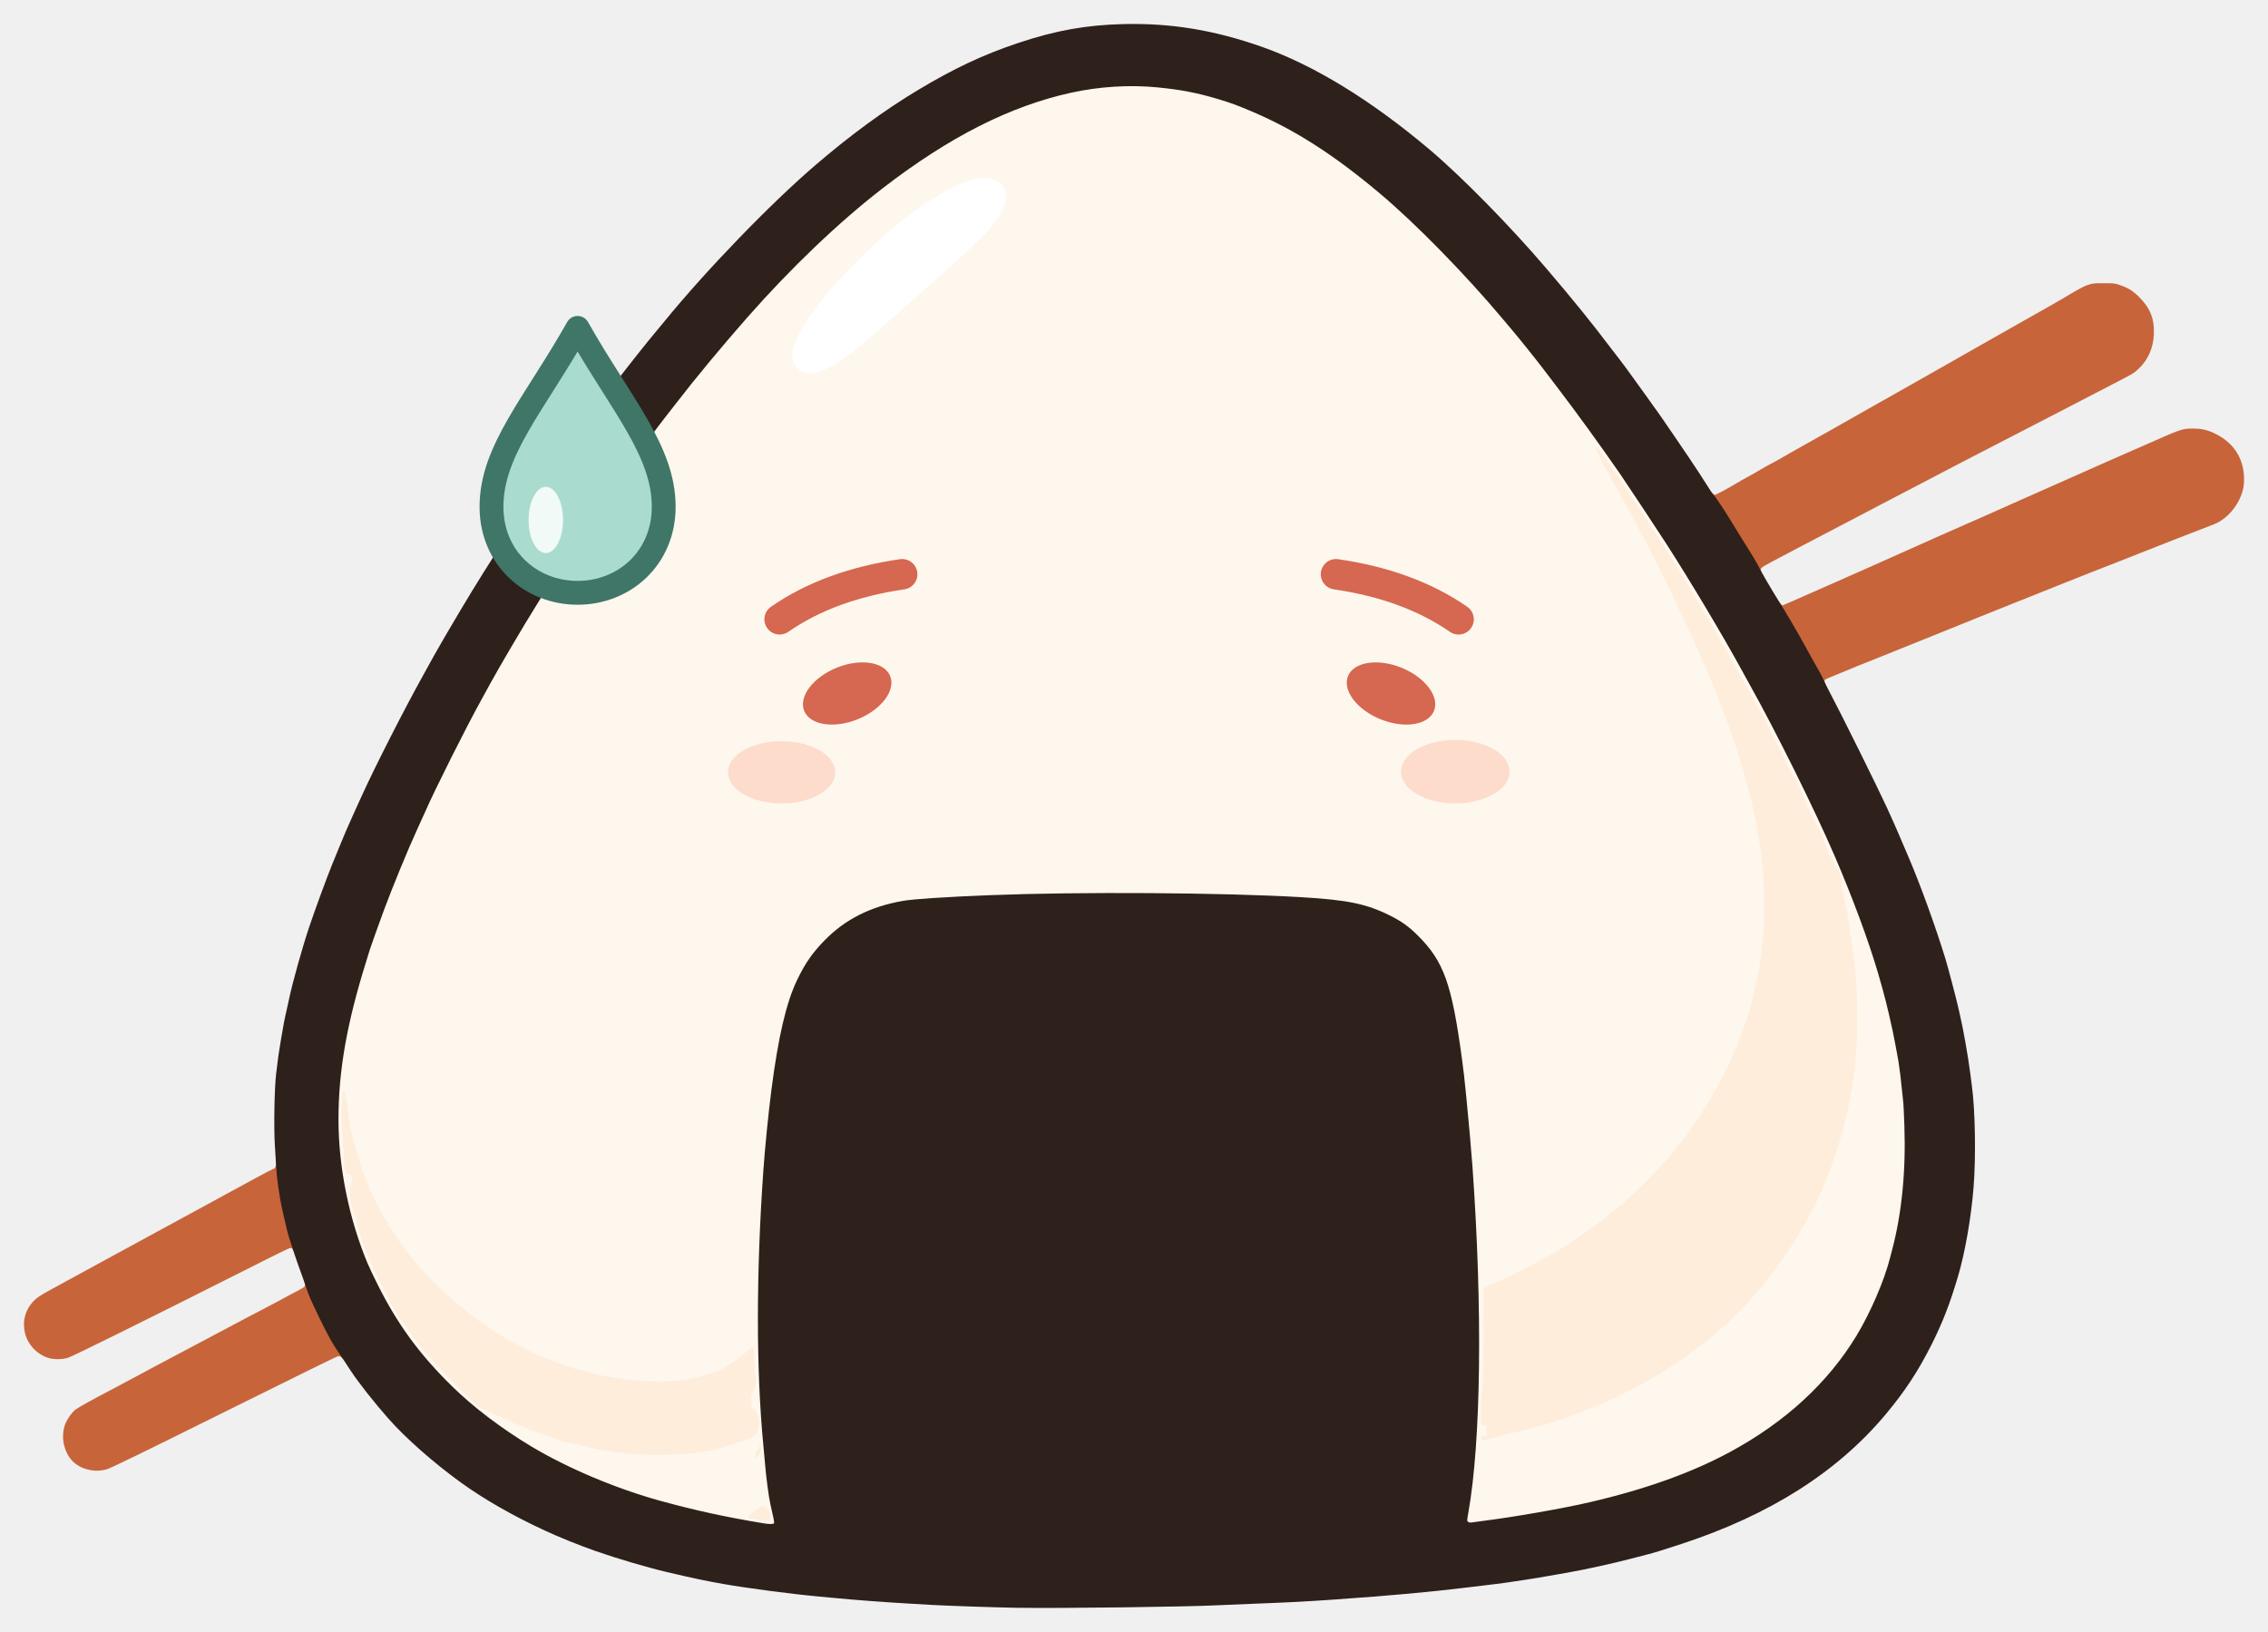
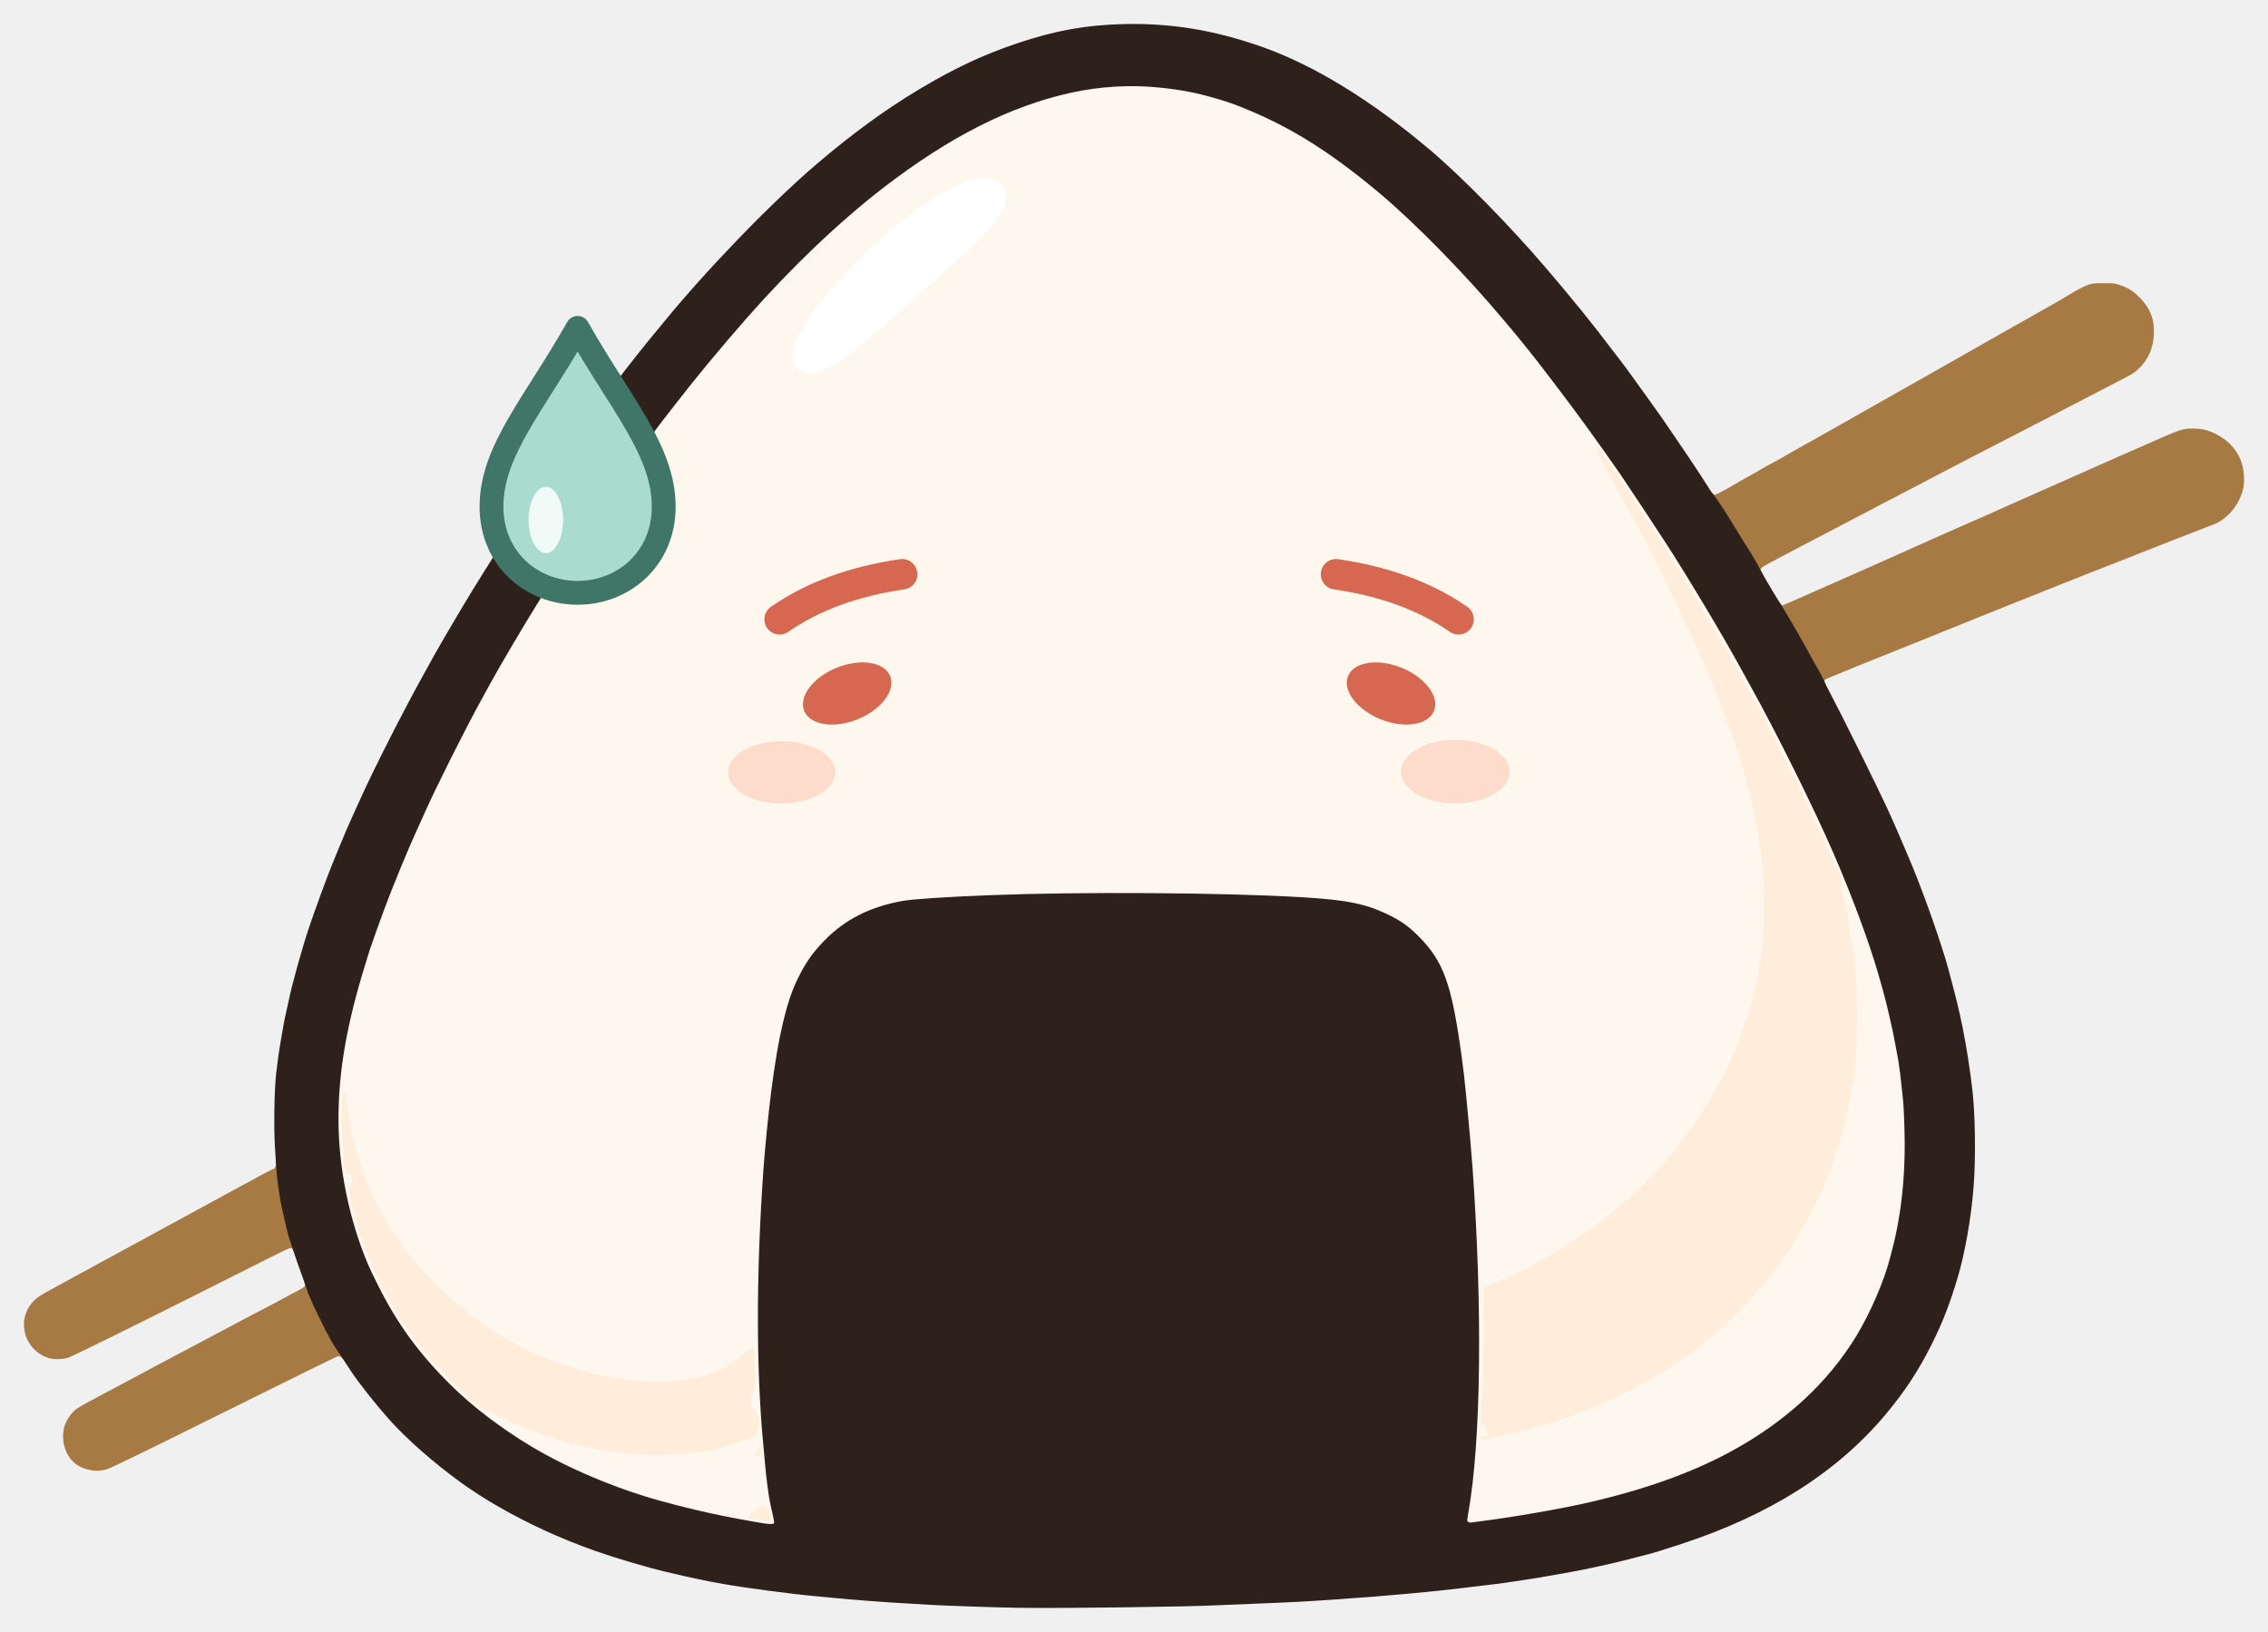
<svg xmlns="http://www.w3.org/2000/svg" viewBox="168 665 3424 2463" role="img" aria-label="Ben, sweating">
-   <path id="chopsticks" d="m 307.5,2884.987 c -22.695,-3.362 -36.662,-15.602 -42.516,-37.254 -2.709,-10.021 -2.336,-21.823 0.991,-31.382 2.848,-8.183 10.363,-18.906 16.488,-23.526 4.939,-3.725 24.267,-14.389 59.537,-32.847 10.175,-5.325 23,-12.158 28.5,-15.184 10.624,-5.845 42.326,-22.74 85,-45.297 14.3,-7.559 32.975,-17.459 41.5,-22 31.419,-16.736 51.019,-27.076 72,-37.984 11.825,-6.148 25.1,-13.22 29.5,-15.716 4.4,-2.496 12.594,-6.841 18.209,-9.655 5.615,-2.814 10.661,-5.962 11.213,-6.994 0.713,-1.332 0.541,-3.509 -0.594,-7.497 -1.292,-4.541 -1.357,-5.91 -0.341,-7.134 0.692,-0.833 1.696,-1.515 2.232,-1.515 1.426,0 14.56,12.906 16.752,16.462 1.03,1.671 3.204,6.638 4.831,11.039 3.469,9.386 24.22,52.923 31.441,65.966 2.751,4.969 7.196,12.389 9.879,16.488 5.787,8.845 6.133,11.812 1.8,15.457 -1.692,1.424 -3.55,2.589 -4.129,2.589 -0.579,0 -2.803,-1.581 -4.942,-3.514 -3.111,-2.811 -4.411,-3.384 -6.493,-2.861 -3.058,0.767 -52.642,25.081 -165.359,81.086 -129.645,64.415 -178.101,88.016 -184,89.62 -7.188,1.954 -15.282,2.578 -21.5,1.657 z m -66.702,-169.918 c -17.054,-5.453 -30.443,-19.543 -34.816,-36.64 -4.749,-18.569 0.092,-36.447 13.518,-49.919 4.856,-4.873 9.718,-8.047 25.5,-16.651 10.725,-5.846 24,-13.089 29.5,-16.094 5.5,-3.005 15.4,-8.406 22,-12.002 6.6,-3.596 18.75,-10.233 27,-14.749 16.262,-8.902 32.879,-17.926 52.5,-28.512 6.875,-3.709 16.325,-8.89 21,-11.514 4.675,-2.623 25.375,-13.874 46,-25.002 20.625,-11.128 41.325,-22.375 46,-24.995 4.675,-2.619 14.575,-8.036 22,-12.037 7.425,-4.001 25.74,-13.953 40.7,-22.114 14.96,-8.162 27.672,-14.84 28.25,-14.84 2.588,0 5.05,-4.085 5.05,-8.378 0,-7.364 1.976,-7.705 8.559,-1.478 7.239,6.846 8.241,8.925 9.434,19.563 0.921,8.217 1.596,12.644 5.454,35.792 3.396,20.378 9.192,45.49 14.621,63.355 2.67,8.786 2.475,10.537 -1.685,15.142 -4.847,5.365 -7.454,5.302 -9.962,-0.243 -1.057,-2.335 -2.733,-4.398 -3.725,-4.584 -2.456,-0.46 -6.226,1.362 -85.137,41.151 -133.484,67.306 -245.129,122.523 -251.915,124.59 -8.791,2.678 -21.75,2.746 -29.847,0.158 z M 2911.861,1698.295 c -4.724,-4.837 -9.608,-10.82 -10.855,-13.295 -1.247,-2.475 -5.062,-9.225 -8.479,-15 -3.417,-5.775 -9.895,-17.391 -14.397,-25.814 -4.502,-8.422 -9.254,-17.006 -10.56,-19.075 -8.253,-13.073 -24.57,-42.874 -24.57,-44.872 0,-2.579 4.965,-8.239 7.227,-8.239 0.759,0 2.907,1.575 4.773,3.5 1.866,1.925 3.71,3.5 4.098,3.5 0.388,0 17.512,-7.466 38.054,-16.591 20.542,-9.125 45.448,-20.115 55.348,-24.421 16.455,-7.158 28.218,-12.392 86.5,-38.486 46.65,-20.886 76.492,-34.143 90,-39.983 16.229,-7.015 51.059,-22.448 79,-35.003 19.115,-8.589 78.634,-34.974 101.5,-44.994 7.15,-3.133 17.725,-7.854 23.5,-10.489 5.775,-2.636 17.025,-7.596 25,-11.023 7.975,-3.427 30.025,-13.104 49,-21.505 54.542,-24.147 55.595,-24.505 72.098,-24.505 11.704,0 20.731,1.937 30.879,6.625 28.391,13.116 44.359,35.937 45.761,65.403 0.669,14.062 -1.301,23.438 -7.67,36.506 -7.735,15.869 -23.215,30.651 -37.724,36.024 -14.026,5.194 -100.915,39.212 -155.843,61.015 -11.55,4.585 -26.175,10.311 -32.5,12.726 -6.325,2.415 -27.25,10.723 -46.5,18.463 -19.25,7.74 -50.525,20.229 -69.5,27.752 -18.975,7.523 -40.35,16.085 -47.5,19.026 -7.15,2.941 -22,8.946 -33,13.345 -11,4.399 -37.325,15.019 -58.5,23.602 -21.175,8.583 -48.175,19.438 -60,24.123 -26.834,10.632 -47.267,18.918 -61.5,24.941 -6.05,2.56 -13.25,5.541 -16,6.623 -7.837,3.086 -8.29,3.869 -5.583,9.65 2.765,5.904 2.483,8.57 -0.951,8.972 -2.022,0.237 -4.205,-1.434 -11.105,-8.5 z m -95.486,-166.471 c -5.996,-5.805 -9.343,-10.33 -16.146,-21.824 -4.72,-7.975 -10.684,-17.65 -13.254,-21.5 -2.569,-3.85 -9.531,-15.1 -15.471,-25 -5.94,-9.9 -15.458,-25.074 -21.152,-33.72 -5.694,-8.646 -10.353,-16.443 -10.353,-17.327 0,-1.966 5.321,-7.453 7.227,-7.453 0.759,0 2.907,1.575 4.773,3.5 1.866,1.925 4.054,3.5 4.862,3.5 1.758,0 18.607,-8.908 30.852,-16.311 4.832,-2.922 13.286,-7.732 18.786,-10.689 5.5,-2.958 13.958,-7.77 18.795,-10.694 4.837,-2.925 11.137,-6.489 14,-7.921 6.239,-3.122 20.373,-11.042 30.705,-17.207 4.125,-2.461 15.825,-9.051 26,-14.643 10.175,-5.592 26.375,-14.676 36,-20.187 9.625,-5.511 24.925,-14.203 34,-19.316 9.075,-5.113 27.75,-15.683 41.5,-23.487 13.75,-7.804 32.875,-18.609 42.5,-24.01 9.625,-5.401 26.725,-15.094 38,-21.541 35.264,-20.162 63.381,-36.136 96,-54.54 85.017,-47.967 94.096,-53.154 113,-64.563 8.255,-4.982 17.946,-9.949 22.5,-11.532 7.486,-2.602 9.06,-2.781 24.5,-2.794 15.907,-0.013 16.814,0.097 25.23,3.076 11.95,4.23 18.845,8.537 27.789,17.359 17.127,16.892 23.731,33.505 22.659,57 -0.949,20.799 -8.953,38.645 -23.38,52.128 -6.584,6.154 -9.092,7.657 -34.798,20.858 -21.457,11.019 -45.13,23.291 -96,49.765 -39.964,20.799 -79.242,41.089 -119,61.473 -20.35,10.433 -37.45,19.313 -38,19.733 -0.55,0.42 -19.45,10.331 -42,22.023 -22.55,11.693 -49.775,25.885 -60.5,31.537 -40.192,21.182 -59.128,31.111 -81,42.471 -30.982,16.092 -62.325,32.564 -82.25,43.225 -18.607,9.957 -18.554,9.892 -14.506,17.533 1.754,3.311 2.007,4.633 1.151,6 -2.351,3.751 -5.156,2.69 -13.02,-4.923 z" fill="#c8643a" />
+   <path id="chopsticks" d="m 307.5,2884.987 c -22.695,-3.362 -36.662,-15.602 -42.516,-37.254 -2.709,-10.021 -2.336,-21.823 0.991,-31.382 2.848,-8.183 10.363,-18.906 16.488,-23.526 4.939,-3.725 24.267,-14.389 59.537,-32.847 10.175,-5.325 23,-12.158 28.5,-15.184 10.624,-5.845 42.326,-22.74 85,-45.297 14.3,-7.559 32.975,-17.459 41.5,-22 31.419,-16.736 51.019,-27.076 72,-37.984 11.825,-6.148 25.1,-13.22 29.5,-15.716 4.4,-2.496 12.594,-6.841 18.209,-9.655 5.615,-2.814 10.661,-5.962 11.213,-6.994 0.713,-1.332 0.541,-3.509 -0.594,-7.497 -1.292,-4.541 -1.357,-5.91 -0.341,-7.134 0.692,-0.833 1.696,-1.515 2.232,-1.515 1.426,0 14.56,12.906 16.752,16.462 1.03,1.671 3.204,6.638 4.831,11.039 3.469,9.386 24.22,52.923 31.441,65.966 2.751,4.969 7.196,12.389 9.879,16.488 5.787,8.845 6.133,11.812 1.8,15.457 -1.692,1.424 -3.55,2.589 -4.129,2.589 -0.579,0 -2.803,-1.581 -4.942,-3.514 -3.111,-2.811 -4.411,-3.384 -6.493,-2.861 -3.058,0.767 -52.642,25.081 -165.359,81.086 -129.645,64.415 -178.101,88.016 -184,89.62 -7.188,1.954 -15.282,2.578 -21.5,1.657 z m -66.702,-169.918 c -17.054,-5.453 -30.443,-19.543 -34.816,-36.64 -4.749,-18.569 0.092,-36.447 13.518,-49.919 4.856,-4.873 9.718,-8.047 25.5,-16.651 10.725,-5.846 24,-13.089 29.5,-16.094 5.5,-3.005 15.4,-8.406 22,-12.002 6.6,-3.596 18.75,-10.233 27,-14.749 16.262,-8.902 32.879,-17.926 52.5,-28.512 6.875,-3.709 16.325,-8.89 21,-11.514 4.675,-2.623 25.375,-13.874 46,-25.002 20.625,-11.128 41.325,-22.375 46,-24.995 4.675,-2.619 14.575,-8.036 22,-12.037 7.425,-4.001 25.74,-13.953 40.7,-22.114 14.96,-8.162 27.672,-14.84 28.25,-14.84 2.588,0 5.05,-4.085 5.05,-8.378 0,-7.364 1.976,-7.705 8.559,-1.478 7.239,6.846 8.241,8.925 9.434,19.563 0.921,8.217 1.596,12.644 5.454,35.792 3.396,20.378 9.192,45.49 14.621,63.355 2.67,8.786 2.475,10.537 -1.685,15.142 -4.847,5.365 -7.454,5.302 -9.962,-0.243 -1.057,-2.335 -2.733,-4.398 -3.725,-4.584 -2.456,-0.46 -6.226,1.362 -85.137,41.151 -133.484,67.306 -245.129,122.523 -251.915,124.59 -8.791,2.678 -21.75,2.746 -29.847,0.158 z M 2911.861,1698.295 c -4.724,-4.837 -9.608,-10.82 -10.855,-13.295 -1.247,-2.475 -5.062,-9.225 -8.479,-15 -3.417,-5.775 -9.895,-17.391 -14.397,-25.814 -4.502,-8.422 -9.254,-17.006 -10.56,-19.075 -8.253,-13.073 -24.57,-42.874 -24.57,-44.872 0,-2.579 4.965,-8.239 7.227,-8.239 0.759,0 2.907,1.575 4.773,3.5 1.866,1.925 3.71,3.5 4.098,3.5 0.388,0 17.512,-7.466 38.054,-16.591 20.542,-9.125 45.448,-20.115 55.348,-24.421 16.455,-7.158 28.218,-12.392 86.5,-38.486 46.65,-20.886 76.492,-34.143 90,-39.983 16.229,-7.015 51.059,-22.448 79,-35.003 19.115,-8.589 78.634,-34.974 101.5,-44.994 7.15,-3.133 17.725,-7.854 23.5,-10.489 5.775,-2.636 17.025,-7.596 25,-11.023 7.975,-3.427 30.025,-13.104 49,-21.505 54.542,-24.147 55.595,-24.505 72.098,-24.505 11.704,0 20.731,1.937 30.879,6.625 28.391,13.116 44.359,35.937 45.761,65.403 0.669,14.062 -1.301,23.438 -7.67,36.506 -7.735,15.869 -23.215,30.651 -37.724,36.024 -14.026,5.194 -100.915,39.212 -155.843,61.015 -11.55,4.585 -26.175,10.311 -32.5,12.726 -6.325,2.415 -27.25,10.723 -46.5,18.463 -19.25,7.74 -50.525,20.229 -69.5,27.752 -18.975,7.523 -40.35,16.085 -47.5,19.026 -7.15,2.941 -22,8.946 -33,13.345 -11,4.399 -37.325,15.019 -58.5,23.602 -21.175,8.583 -48.175,19.438 -60,24.123 -26.834,10.632 -47.267,18.918 -61.5,24.941 -6.05,2.56 -13.25,5.541 -16,6.623 -7.837,3.086 -8.29,3.869 -5.583,9.65 2.765,5.904 2.483,8.57 -0.951,8.972 -2.022,0.237 -4.205,-1.434 -11.105,-8.5 z m -95.486,-166.471 c -5.996,-5.805 -9.343,-10.33 -16.146,-21.824 -4.72,-7.975 -10.684,-17.65 -13.254,-21.5 -2.569,-3.85 -9.531,-15.1 -15.471,-25 -5.94,-9.9 -15.458,-25.074 -21.152,-33.72 -5.694,-8.646 -10.353,-16.443 -10.353,-17.327 0,-1.966 5.321,-7.453 7.227,-7.453 0.759,0 2.907,1.575 4.773,3.5 1.866,1.925 4.054,3.5 4.862,3.5 1.758,0 18.607,-8.908 30.852,-16.311 4.832,-2.922 13.286,-7.732 18.786,-10.689 5.5,-2.958 13.958,-7.77 18.795,-10.694 4.837,-2.925 11.137,-6.489 14,-7.921 6.239,-3.122 20.373,-11.042 30.705,-17.207 4.125,-2.461 15.825,-9.051 26,-14.643 10.175,-5.592 26.375,-14.676 36,-20.187 9.625,-5.511 24.925,-14.203 34,-19.316 9.075,-5.113 27.75,-15.683 41.5,-23.487 13.75,-7.804 32.875,-18.609 42.5,-24.01 9.625,-5.401 26.725,-15.094 38,-21.541 35.264,-20.162 63.381,-36.136 96,-54.54 85.017,-47.967 94.096,-53.154 113,-64.563 8.255,-4.982 17.946,-9.949 22.5,-11.532 7.486,-2.602 9.06,-2.781 24.5,-2.794 15.907,-0.013 16.814,0.097 25.23,3.076 11.95,4.23 18.845,8.537 27.789,17.359 17.127,16.892 23.731,33.505 22.659,57 -0.949,20.799 -8.953,38.645 -23.38,52.128 -6.584,6.154 -9.092,7.657 -34.798,20.858 -21.457,11.019 -45.13,23.291 -96,49.765 -39.964,20.799 -79.242,41.089 -119,61.473 -20.35,10.433 -37.45,19.313 -38,19.733 -0.55,0.42 -19.45,10.331 -42,22.023 -22.55,11.693 -49.775,25.885 -60.5,31.537 -40.192,21.182 -59.128,31.111 -81,42.471 -30.982,16.092 -62.325,32.564 -82.25,43.225 -18.607,9.957 -18.554,9.892 -14.506,17.533 1.754,3.311 2.007,4.633 1.151,6 -2.351,3.751 -5.156,2.69 -13.02,-4.923 z" fill="#a87a43" />
  <path id="body" d="m 1704,3077.374 c -29.597,-0.446 -110.042,-3.157 -129.5,-4.363 -8.8,-0.546 -24.325,-1.463 -34.5,-2.039 -37.371,-2.115 -79.365,-5.271 -113,-8.49 -8.525,-0.816 -20.675,-1.96 -27,-2.542 -37.914,-3.488 -107.687,-12.72 -139.5,-18.459 -4.95,-0.893 -12.375,-2.229 -16.5,-2.97 -8.087,-1.452 -32.749,-6.612 -42.5,-8.892 -3.3,-0.772 -9.375,-2.185 -13.5,-3.141 -4.125,-0.956 -9.975,-2.313 -13,-3.017 -28.674,-6.668 -76.672,-20.817 -108.112,-31.868 -17.155,-6.03 -23.758,-8.586 -51.638,-19.99 -39.974,-16.35 -94.794,-45.263 -130.742,-68.954 -38.951,-25.67 -92.645,-70.33 -114.68,-95.386 C 746.12,2780.305 723.014,2750.78 711,2732.094 c -4.675,-7.271 -11.39,-17.355 -14.923,-22.407 -10.349,-14.803 -17.626,-27.674 -29.786,-52.687 -13.129,-27.006 -18.393,-39.014 -20.824,-47.5 -0.945,-3.3 -4.406,-13.2 -7.691,-22 -3.285,-8.8 -7.488,-20.725 -9.341,-26.5 -1.852,-5.775 -4.531,-13.875 -5.952,-18 -3.745,-10.869 -6.075,-19.514 -9.971,-37 -1.9,-8.525 -3.942,-17.573 -4.539,-20.107 -0.597,-2.534 -1.48,-7.259 -1.963,-10.5 -0.483,-3.241 -1.853,-11.968 -3.044,-19.393 -1.191,-7.425 -2.529,-20.25 -2.975,-28.5 -0.445,-8.25 -1.345,-23.1 -2,-33 -1.783,-26.958 -0.749,-86.065 1.898,-108.5 2.953,-25.033 3.816,-31.098 7.612,-53.5 4.064,-23.981 4.668,-27.045 9.464,-48 0.504,-2.2 1.675,-7.6 2.602,-12 5.144,-24.398 19.594,-76.082 29.916,-107 8.543,-25.591 26.847,-75.506 35.02,-95.5 2.585,-6.325 7.093,-17.35 10.017,-24.5 9.252,-22.625 13.079,-31.539 21.251,-49.5 4.379,-9.625 10.31,-22.675 13.18,-29 20.345,-44.838 63.541,-129.69 93.415,-183.5 5.496,-9.9 12.97,-23.4 16.608,-30 6.334,-11.491 20.72,-36.145 40.612,-69.6 40.022,-67.31 103.397,-164.815 144.875,-222.9 4.517,-6.325 12.201,-17.125 17.075,-24 30.629,-43.197 101.922,-135.914 131.872,-171.501 3.35,-3.98 8.791,-10.548 12.091,-14.594 9.473,-11.616 47.997,-56.442 57.435,-66.832 70.944,-78.088 130.675,-135.516 191.565,-184.178 43.36,-34.652 79.258,-59.893 119.67,-84.145 54.291,-32.58 98.653,-53.405 151.007,-70.885 56.687,-18.927 102.869,-27.192 159.324,-28.514 71.271,-1.669 136.229,8.983 207.869,34.086 60.223,21.102 127.602,58.471 192.345,106.676 72.289,53.822 126.608,104.631 199.798,186.887 40.343,45.34 86.675,101.777 121.499,148 3.522,4.675 8.729,11.425 11.571,15 5.4,6.793 10.15,13.297 39.802,54.5 22.02,30.597 24.754,34.502 43.074,61.5 8.024,11.825 17.211,25.325 20.416,30 8.088,11.799 27.801,41.941 33.431,51.118 2.571,4.19 5.419,8.237 6.329,8.992 2.533,2.102 18.213,25.903 29.743,45.148 5.681,9.483 12.9,21.22 16.041,26.083 9.624,14.899 21.105,34.089 22.565,37.717 1.645,4.089 20.009,35.663 28.175,48.442 11.788,18.448 31.112,51.493 43.858,75 5.07,9.35 12.491,22.625 16.491,29.5 4,6.875 7.793,14.147 8.43,16.159 0.637,2.013 5.684,12.137 11.217,22.5 14.905,27.916 70.927,140.996 84.391,170.341 6.435,14.025 14.839,32.925 18.676,42 3.837,9.075 9.794,23.025 13.238,31 17.945,41.554 41.626,106.751 56.844,156.5 3.603,11.778 15.665,57.589 18.694,71 1.118,4.95 2.457,10.8 2.975,13 4.927,20.903 12.347,62.883 15.465,87.5 0.871,6.875 2.041,15.875 2.599,20 4.927,36.378 6.089,106.914 2.505,152.071 -3.677,46.33 -12.935,99.301 -23.67,135.429 -12.27,41.294 -23.111,69.19 -39.831,102.5 -20.475,40.789 -40.222,70.658 -71.07,107.5 -61.339,73.257 -165.435,137.045 -290.969,178.302 -29.044,9.545 -42.782,13.773 -52.5,16.157 -4.95,1.214 -15.525,3.962 -23.5,6.107 -22.883,6.154 -70.658,16.709 -92.5,20.438 -4.4,0.751 -12.95,2.276 -19,3.388 -16.91,3.109 -45.37,7.869 -51.5,8.612 -3.025,0.367 -9.325,1.3 -14,2.073 -12.408,2.051 -37.387,5.228 -78.25,9.949 -32.109,3.71 -40.25,4.596 -54.75,5.957 -8.525,0.8 -22.925,2.158 -32,3.016 -26.312,2.489 -63.4,5.407 -107.5,8.457 -45.629,3.155 -63.69,4.087 -126.5,6.523 -20.625,0.8 -42.225,1.709 -48,2.021 -44.1,2.377 -237.908,4.855 -303,3.873 z" fill="#fef7ed" />
  <path id="shade" d="m 1321,2960.891 c -3.575,-0.392 -7.767,-1.202 -9.315,-1.802 -1.548,-0.599 -4.725,-1.09 -7.059,-1.09 -2.334,0 -5.117,-0.649 -6.185,-1.443 -1.875,-1.393 -1.821,-1.548 1.559,-4.521 1.925,-1.693 5.993,-4.821 9.04,-6.952 3.047,-2.131 6.14,-4.597 6.872,-5.479 3.662,-4.413 11.545,0.951 13.89,9.452 3.23,11.704 2.235,13.042 -8.803,11.834 z m -11.965,-96.826 c -1.831,-3.42 -1.162,-6.622 1.965,-9.408 1.865,-1.662 3,-3.647 3,-5.249 0,-4.14 2.458,-2.254 2.827,2.168 0.237,2.848 -0.448,5.361 -2.5,9.169 -1.555,2.886 -3.149,5.248 -3.542,5.25 -0.393,0 -1.181,-0.867 -1.75,-1.931 z M 1136.5,2860.957 c -15.886,-0.699 -25.802,-1.692 -45,-4.51 -20.395,-2.993 -23.087,-3.526 -48,-9.506 -4.4,-1.056 -12.43,-2.859 -17.845,-4.006 -9.708,-2.057 -17.705,-4.692 -51.148,-16.858 -14.291,-5.199 -52.575,-22.065 -63.007,-27.758 -7.789,-4.251 -10.267,-5.305 -13.697,-5.827 -2.074,-0.316 -5.805,-2.193 -8.5,-4.277 -2.642,-2.043 -20.339,-19.465 -39.327,-38.715 -36.073,-36.571 -42.494,-44.108 -65.716,-77.145 -5.632,-8.012 -11.554,-16.065 -13.162,-17.895 -1.607,-1.831 -3.25,-4.37 -3.65,-5.644 -0.4,-1.274 -3.083,-5.916 -5.961,-10.316 -2.878,-4.4 -5.568,-9.081 -5.976,-10.402 -1.445,-4.672 -8.673,-19.621 -10.922,-22.589 -4.092,-5.4 -14.797,-28.532 -21.219,-45.852 -0.784,-2.114 -2.333,-5.624 -3.444,-7.8 -3.139,-6.152 -10.053,-27.718 -11.978,-37.357 -0.93,-4.658 -2.157,-9.033 -4.487,-16 -1.868,-5.585 -2.87,-8.691 -5.165,-16 -0.898,-2.862 -1.697,-9.632 -1.868,-15.834 -0.256,-9.281 -0.022,-11.288 1.632,-14 3.744,-6.14 1.724,-14.2 -3.722,-14.851 -1.451,-0.173 -2.961,-0.99 -3.356,-1.815 -3.045,-6.365 -3.484,-9.266 -3.484,-23 0,-7.975 -0.415,-15.146 -0.923,-15.934 -1.04,-1.617 -1.196,-3.608 -2.465,-31.566 -0.932,-20.537 0.116,-51.129 1.811,-52.823 1.654,-1.654 2.883,0.271 3.56,5.574 0.369,2.887 1.107,6.824 1.64,8.749 0.534,1.925 1.39,7.325 1.903,12 3.085,28.101 4.46,34.594 14.937,70.5 15.999,54.834 43.998,107.874 81.293,154 40.754,50.404 95.713,96.497 152.244,127.685 16.678,9.201 40.121,20.815 42.016,20.815 0.363,0 4.333,1.618 8.822,3.595 19.301,8.502 50.098,18.494 70.662,22.926 4.125,0.889 9.3,2.042 11.5,2.562 8.07,1.907 34.369,6.043 47.5,7.471 34.271,3.725 63.463,2.89 91,-2.603 35.747,-7.13 54.19,-16.099 81.638,-39.701 4.637,-3.987 8.811,-7.25 9.274,-7.25 2.248,0 2.801,3.805 2.881,19.801 0.052,10.42 0.558,18.731 1.272,20.896 0.792,2.401 0.955,6.452 0.489,12.199 -0.556,6.871 -1.287,9.636 -3.626,13.726 -2.638,4.613 -2.929,6.01 -2.929,14.059 0,9.437 1.211,12.799 4.615,12.812 1.283,0.01 2.559,1.983 4.523,7.007 3.121,7.984 3.497,13.616 1.398,20.912 -0.805,2.798 -1.7,6.27 -1.988,7.715 -0.673,3.374 -2.517,4.521 -17.048,10.61 -18.186,7.62 -45.672,15.475 -63.5,18.148 -24.883,3.731 -63.249,5.402 -93.5,4.071 z m 1267.965,-22.014 c -0.359,-0.581 -0.369,-2.188 -0.022,-3.571 0.54,-2.151 1.037,-2.425 3.435,-1.899 4.22,0.927 5.414,-1.185 4.619,-8.17 -1.039,-9.127 -1.278,-9.597 -4.558,-8.941 -2.653,0.531 -2.91,0.304 -3.554,-3.126 -1.723,-9.185 -0.131,-51.603 2.071,-55.165 0.369,-0.597 0.843,-33.819 1.054,-73.828 0.211,-40.009 0.407,-73.038 0.437,-73.398 0.088,-1.085 10.596,-6.684 18.314,-9.759 23.955,-9.546 79.447,-38.722 105.739,-55.595 15.713,-10.083 45.685,-31.113 55.505,-38.944 31.501,-25.122 35.801,-28.792 53.853,-45.963 53.432,-50.824 95.855,-108.083 130.828,-176.584 16.894,-33.09 35.794,-84.126 42.957,-116 1.051,-4.675 2.983,-13.225 4.295,-19 3.832,-16.871 6.869,-35.446 8.462,-51.75 0.605,-6.188 1.662,-16.312 2.349,-22.5 1.516,-13.64 1.361,-71.492 -0.24,-89.75 -2.17,-24.752 -5.244,-47.868 -9.041,-68 -6.805,-36.081 -6.981,-36.841 -18.46,-79.84 -10.491,-39.299 -39.603,-119.64 -60.028,-165.66 -3.662,-8.25 -7.924,-17.925 -9.473,-21.5 -19.15,-44.208 -66.652,-142.444 -84.139,-174 -4.114,-7.425 -9.163,-17.075 -11.218,-21.444 -2.055,-4.369 -5.827,-11.344 -8.382,-15.5 -4.83,-7.857 -10.241,-17.521 -20.751,-37.056 -3.403,-6.325 -8.131,-14.875 -10.507,-19 -13.437,-23.33 -22.338,-42 -20.023,-42 2.966,0 13.736,13.643 24.133,30.571 2.542,4.139 5.932,9.191 7.533,11.227 1.601,2.036 6.238,8.877 10.304,15.202 4.066,6.325 13.051,19.976 19.967,30.335 6.916,10.359 14.317,21.609 16.447,25 4.932,7.851 11.373,17.751 25.804,39.665 6.339,9.625 13.683,21.325 16.322,26 2.638,4.675 6.444,10.975 8.457,14 2.013,3.025 7.52,12.025 12.239,20 4.719,7.975 10.093,17.059 11.943,20.188 1.85,3.128 6.121,10.103 9.492,15.5 3.371,5.397 8.393,13.863 11.162,18.812 2.768,4.95 6.915,12.047 9.216,15.77 2.301,3.724 4.68,8.224 5.287,10 0.607,1.776 2.41,4.947 4.006,7.046 1.596,2.099 4.947,7.949 7.447,13 2.5,5.051 5.752,10.984 7.226,13.184 3.784,5.646 11.695,19.811 19.476,34.876 3.658,7.082 7.754,14.499 9.101,16.482 1.348,1.983 2.465,4.064 2.482,4.624 0.018,0.56 2.941,5.518 6.497,11.018 3.556,5.5 7.838,12.925 9.517,16.5 6.93,14.755 17.694,36.831 21.18,43.438 2.05,3.884 5.562,10.887 7.806,15.562 6.854,14.281 11.885,23.652 17.502,32.599 2.953,4.704 7.025,12.905 9.049,18.226 7.118,18.713 13.305,32.864 18.462,42.222 11.187,20.301 13.328,24.811 16.588,34.953 1.856,5.775 5.223,13.875 7.481,18 2.258,4.125 5.234,9.75 6.613,12.5 1.379,2.75 3.305,6.127 4.282,7.503 0.976,1.377 3.228,6.271 5.004,10.875 2.875,7.455 3.106,8.78 2.111,12.101 -1.192,3.977 -1.449,2.624 5.723,30.021 1.656,6.325 3.319,15.1 3.696,19.5 0.377,4.4 2.012,15.875 3.633,25.5 2.782,16.517 5.462,36.503 7.779,58 3.247,30.135 3.783,86.837 1.162,123 -5.606,77.343 -26.54,155.843 -60.801,228.001 -5.906,12.438 -29.485,53.6 -37.807,65.999 -30.209,45.007 -55.911,76.1 -90.117,109.018 -29.942,28.814 -74.154,62.222 -111.428,84.197 -31.112,18.343 -59.417,32.921 -83.462,42.987 -55.086,23.06 -79.412,31.132 -127.5,42.307 -10.725,2.492 -26.715,6.547 -35.534,9.011 -17.451,4.875 -18.038,4.981 -19.001,3.422 z" fill="#feeddb" />
  <path id="highlight" d="m 1382.255,1227.104 c -8.991,-3.345 -14.187,-8.768 -16.786,-17.523 -2.112,-7.112 -1.806,-11.899 1.409,-22.081 3.171,-10.041 7.558,-19.088 15.03,-31 2.76,-4.4 5.91,-9.621 7.001,-11.603 1.09,-1.982 5.608,-8.281 10.04,-14 4.432,-5.718 9.744,-12.592 11.805,-15.276 25.389,-33.059 91.455,-97.727 124.747,-122.106 4.4,-3.222 12.05,-8.866 17,-12.541 4.95,-3.676 10.125,-7.251 11.5,-7.945 1.375,-0.694 6.775,-4.054 12,-7.466 17.747,-11.589 29.75,-18.098 45.203,-24.513 27.486,-11.411 52.681,-8.72 62.297,6.653 2.792,4.465 3,5.461 3,14.405 0,9.57 -0.021,9.651 -5.177,20 -9.012,18.087 -23.797,35.34 -52.757,61.562 -9.386,8.499 -19.316,17.583 -22.066,20.187 -6.343,6.006 -20.982,19.065 -34.5,30.776 -5.775,5.003 -14.347,12.644 -19.05,16.981 -4.702,4.337 -13.688,12.385 -19.968,17.885 -6.28,5.5 -14.412,12.7 -18.072,16 -12.45,11.227 -26.621,23.546 -32.023,27.839 -2.963,2.355 -7.413,6.211 -9.888,8.57 -11.404,10.868 -40.684,31.942 -51.433,37.02 -20.805,9.827 -29.83,11.704 -39.313,8.176 z" fill="#ffffff" />
  <g id="blush" fill="#fddccb">
    <ellipse cx="1348" cy="1831" rx="81" ry="47" />
    <ellipse cx="2365" cy="1830" rx="82" ry="48" />
  </g>
  <g fill="#d66750">
    <ellipse cx="1447" cy="1712" rx="70" ry="42" transform="rotate(-22 1447 1712)" />
    <ellipse cx="2268" cy="1712" rx="70" ry="42" transform="rotate(22 2268 1712)" />
  </g>
  <path id="outline-and-nori" d="m 1704,3092.374 c -29.597,-0.446 -110.042,-3.157 -129.5,-4.363 -8.8,-0.546 -24.325,-1.463 -34.5,-2.039 -37.371,-2.115 -79.365,-5.271 -113,-8.49 -8.525,-0.816 -20.675,-1.96 -27,-2.542 -37.914,-3.488 -107.687,-12.72 -139.5,-18.459 -4.95,-0.893 -12.375,-2.229 -16.5,-2.97 -8.087,-1.452 -32.749,-6.612 -42.5,-8.892 -3.3,-0.772 -9.375,-2.185 -13.5,-3.141 -4.125,-0.956 -9.975,-2.313 -13,-3.017 -28.674,-6.668 -76.672,-20.817 -108.112,-31.868 -24.743,-8.697 -54.132,-20.57 -76.405,-30.867 -48.256,-22.309 -91.88,-47.28 -126.865,-72.62 -40.933,-29.648 -83.01,-66.71 -108.545,-95.606 -21.932,-24.82 -45.658,-54.873 -57.236,-72.5 -4.154,-6.325 -9.181,-13.975 -11.171,-17 -1.99,-3.025 -5.503,-8.2 -7.806,-11.5 -8.134,-11.651 -16.271,-26.26 -27.569,-49.5 -13.129,-27.006 -18.393,-39.014 -20.824,-47.5 -0.945,-3.3 -4.406,-13.2 -7.691,-22 -3.285,-8.8 -7.488,-20.725 -9.341,-26.5 -1.852,-5.775 -4.531,-13.875 -5.952,-18 -3.745,-10.869 -6.075,-19.514 -9.971,-37 -1.9,-8.525 -3.942,-17.573 -4.539,-20.107 -0.597,-2.534 -1.48,-7.259 -1.963,-10.5 -0.483,-3.241 -1.853,-11.968 -3.044,-19.393 -1.191,-7.425 -2.529,-20.25 -2.975,-28.5 -0.445,-8.25 -1.345,-23.1 -2,-33 -1.783,-26.958 -0.749,-86.065 1.898,-108.5 2.953,-25.033 3.816,-31.098 7.612,-53.5 4.064,-23.981 4.668,-27.045 9.464,-48 0.504,-2.2 1.675,-7.6 2.602,-12 5.144,-24.398 19.594,-76.082 29.916,-107 8.543,-25.591 26.847,-75.506 35.02,-95.5 2.585,-6.325 7.093,-17.35 10.017,-24.5 9.252,-22.625 13.079,-31.539 21.251,-49.5 4.379,-9.625 10.31,-22.675 13.18,-29 20.345,-44.838 63.541,-129.69 93.415,-183.5 5.496,-9.9 12.97,-23.4 16.608,-30 6.334,-11.491 20.72,-36.145 40.612,-69.6 40.022,-67.31 103.397,-164.815 144.875,-222.9 4.517,-6.325 12.201,-17.125 17.075,-24 30.629,-43.197 101.922,-135.914 131.872,-171.501 3.35,-3.98 8.791,-10.548 12.091,-14.594 63.952,-78.422 160.967,-178.796 229.5,-237.447 53.004,-45.361 103.678,-82.407 154.17,-112.707 54.291,-32.58 98.653,-53.405 151.007,-70.885 56.687,-18.927 102.869,-27.192 159.324,-28.514 71.271,-1.669 136.229,8.983 207.869,34.086 78.908,27.65 165.974,80.99 254.631,155.998 47.725,40.377 120.614,114.566 174.041,177.142 42.872,50.214 69.434,83.008 99.959,123.412 5.225,6.916 11.132,14.585 13.127,17.042 3.804,4.685 8.8,11.537 38.256,52.468 22.02,30.597 24.754,34.502 43.074,61.5 8.024,11.825 17.211,25.325 20.416,30 8.088,11.799 27.801,41.941 33.431,51.118 2.571,4.19 5.419,8.237 6.329,8.992 2.533,2.102 18.213,25.903 29.743,45.148 5.681,9.483 12.9,21.22 16.041,26.083 9.624,14.899 21.105,34.089 22.565,37.717 1.645,4.089 20.009,35.663 28.175,48.442 11.788,18.448 31.112,51.493 43.858,75 5.07,9.35 12.491,22.625 16.491,29.5 4,6.875 7.793,14.147 8.43,16.159 0.637,2.013 5.684,12.137 11.217,22.5 14.905,27.916 70.927,140.996 84.391,170.341 6.435,14.025 14.839,32.925 18.676,42 3.837,9.075 9.794,23.025 13.238,31 17.945,41.554 41.626,106.751 56.844,156.5 3.603,11.778 15.665,57.589 18.694,71 1.118,4.95 2.457,10.8 2.975,13 4.927,20.903 12.347,62.883 15.465,87.5 0.871,6.875 2.041,15.875 2.599,20 4.927,36.378 6.089,106.914 2.505,152.071 -3.677,46.33 -12.935,99.301 -23.67,135.429 -12.27,41.294 -23.111,69.19 -39.831,102.5 -19.946,39.734 -40.287,70.707 -68.96,105 -73.002,87.312 -174.765,151.988 -308.08,195.802 -29.044,9.545 -42.782,13.773 -52.5,16.157 -4.95,1.214 -15.525,3.962 -23.5,6.107 -22.883,6.154 -70.658,16.709 -92.5,20.438 -4.4,0.751 -12.95,2.276 -19,3.388 -16.91,3.109 -45.37,7.869 -51.5,8.612 -3.025,0.367 -9.325,1.3 -14,2.073 -12.408,2.051 -37.387,5.228 -78.25,9.949 -32.109,3.71 -40.25,4.596 -54.75,5.957 -8.525,0.8 -22.925,2.158 -32,3.016 -26.312,2.489 -63.4,5.407 -107.5,8.457 -45.629,3.155 -63.69,4.087 -126.5,6.523 -20.625,0.8 -42.225,1.709 -48,2.021 -44.1,2.377 -237.908,4.855 -303,3.873 z m -367.367,-127.859 c 0.487,-1.269 -0.854,-8.125 -5.677,-29.015 -2.399,-10.39 -6.308,-40.023 -7.981,-60.5 -0.517,-6.325 -1.617,-18.475 -2.445,-27 -11.076,-114.03 -11.091,-259.546 -0.043,-416.5 2.329,-33.09 7.621,-86.114 11.955,-119.804 10.454,-81.253 22.492,-132.903 38.966,-167.196 12.051,-25.086 23.097,-41.008 41.513,-59.84 31.117,-31.819 69.519,-51.123 118.579,-59.608 15.912,-2.752 66.351,-6.046 131.5,-8.588 135.666,-5.293 350.734,-3.904 469,3.029 70.269,4.119 99.119,10.073 134.5,27.759 17.398,8.697 28.294,16.527 42.073,30.236 39.011,38.812 51.163,72.678 66.384,185.012 3.012,22.226 3.324,24.972 6.937,61 3.135,31.261 7.574,81.523 9.14,103.5 15.3,214.658 12.904,413.644 -6.284,521.852 -2.176,12.273 -2.178,12.362 -0.22,13.806 1.196,0.882 3.15,1.244 4.97,0.922 1.65,-0.292 8.4,-1.212 15,-2.043 48.915,-6.162 122.299,-18.976 163.5,-28.548 84.393,-19.608 154.195,-44.641 212.37,-76.161 82.829,-44.878 147.199,-104.089 190.233,-174.988 21.14,-34.828 42.227,-83.735 50.808,-117.84 0.346,-1.375 1.7,-6.55 3.009,-11.5 14.726,-55.685 21.032,-119.347 18.62,-188 -0.58,-16.5 -1.282,-31.8 -1.562,-34 -0.28,-2.2 -1.169,-10.75 -1.977,-19 -1.688,-17.244 -3.886,-35.108 -5.474,-44.5 -1.723,-10.193 -6.955,-37.825 -8.52,-45 -8.108,-37.169 -12.338,-53.897 -22.125,-87.5 -14.134,-48.527 -38.959,-115.497 -66.168,-178.5 -30.199,-69.925 -87.772,-185.995 -127.727,-257.5 -3.688,-6.6 -9.533,-17.191 -12.988,-23.536 -26.889,-49.371 -78.261,-135.381 -113.036,-189.251 -15.317,-23.728 -61.654,-93.771 -69.756,-105.443 -32.722,-47.139 -64.356,-90.724 -95.525,-131.611 -6.775,-8.887 -16.426,-21.558 -21.446,-28.158 -10.208,-13.419 -34.412,-43.603 -45.182,-56.345 -3.88,-4.59 -9.979,-11.839 -13.554,-16.109 -57.228,-68.358 -132.875,-145.675 -187,-191.127 -69.388,-58.27 -127.522,-95.589 -191.5,-122.933 -22.662,-9.686 -34.056,-13.904 -52,-19.252 -32.512,-9.689 -56.671,-14.366 -92,-17.808 -42.362,-4.128 -87.758,-1.34 -130.286,8.001 -92.372,20.29 -184.058,66.735 -284.2,143.967 -66.096,50.975 -138.659,120.205 -205.014,195.597 -37.967,43.138 -79.637,93.395 -106.966,129.009 -4.643,6.05 -12.362,15.95 -17.153,22 -10.654,13.452 -36.027,47.906 -52.881,71.807 -6.875,9.75 -15.875,22.429 -20,28.175 -4.125,5.746 -9.461,13.276 -11.859,16.733 -2.397,3.457 -8.108,11.685 -12.69,18.285 -25.298,36.439 -83.759,125.682 -89.446,136.543 -0.707,1.351 -4.979,8.307 -9.493,15.457 -15.049,23.837 -54.48,90.823 -66.991,113.803 -4.55,8.358 -10.639,19.472 -13.531,24.697 -23.638,42.712 -70,135.107 -85.357,170.111 -2.99,6.814 -8.468,18.915 -12.175,26.89 -12.437,26.759 -37.487,87.645 -49.953,121.415 -7.662,20.756 -20.369,56.33 -21.284,59.585 -0.541,1.925 -3.024,10.025 -5.517,18 -29.23,93.493 -41.701,164.756 -41.703,238.313 -0.002,71.889 15.919,150.31 44.195,217.687 2.193,5.225 9.053,19.625 15.246,32 29.843,59.638 63.069,104.979 112.212,153.127 32.373,31.717 74.328,63.537 119.554,90.675 54.85,32.912 128.758,64.023 195.535,82.308 53.007,14.515 97.998,24.293 155.257,33.744 8.995,1.485 14.982,1.355 15.633,-0.34 z" fill="#2e201b" fill-rule="evenodd" />
  <path d="M 1345,1600 Q 1420,1548 1530,1532 M 2370,1600 Q 2295,1548 2185,1532" fill="none" stroke="#d66750" stroke-width="46" stroke-linecap="round" stroke-linejoin="round" />
  <path d="M 1040,1160 C 1105,1275 1170,1345 1170,1430 C 1170,1508 1110,1560 1040,1560 C 970,1560 910,1508 910,1430 C 910,1345 975,1275 1040,1160 Z" fill="#a9dccf" stroke="#3f7668" stroke-width="36" stroke-linejoin="round" />
  <ellipse cx="992" cy="1450" rx="26" ry="50" fill="#ffffff" opacity="0.85" />
</svg>
